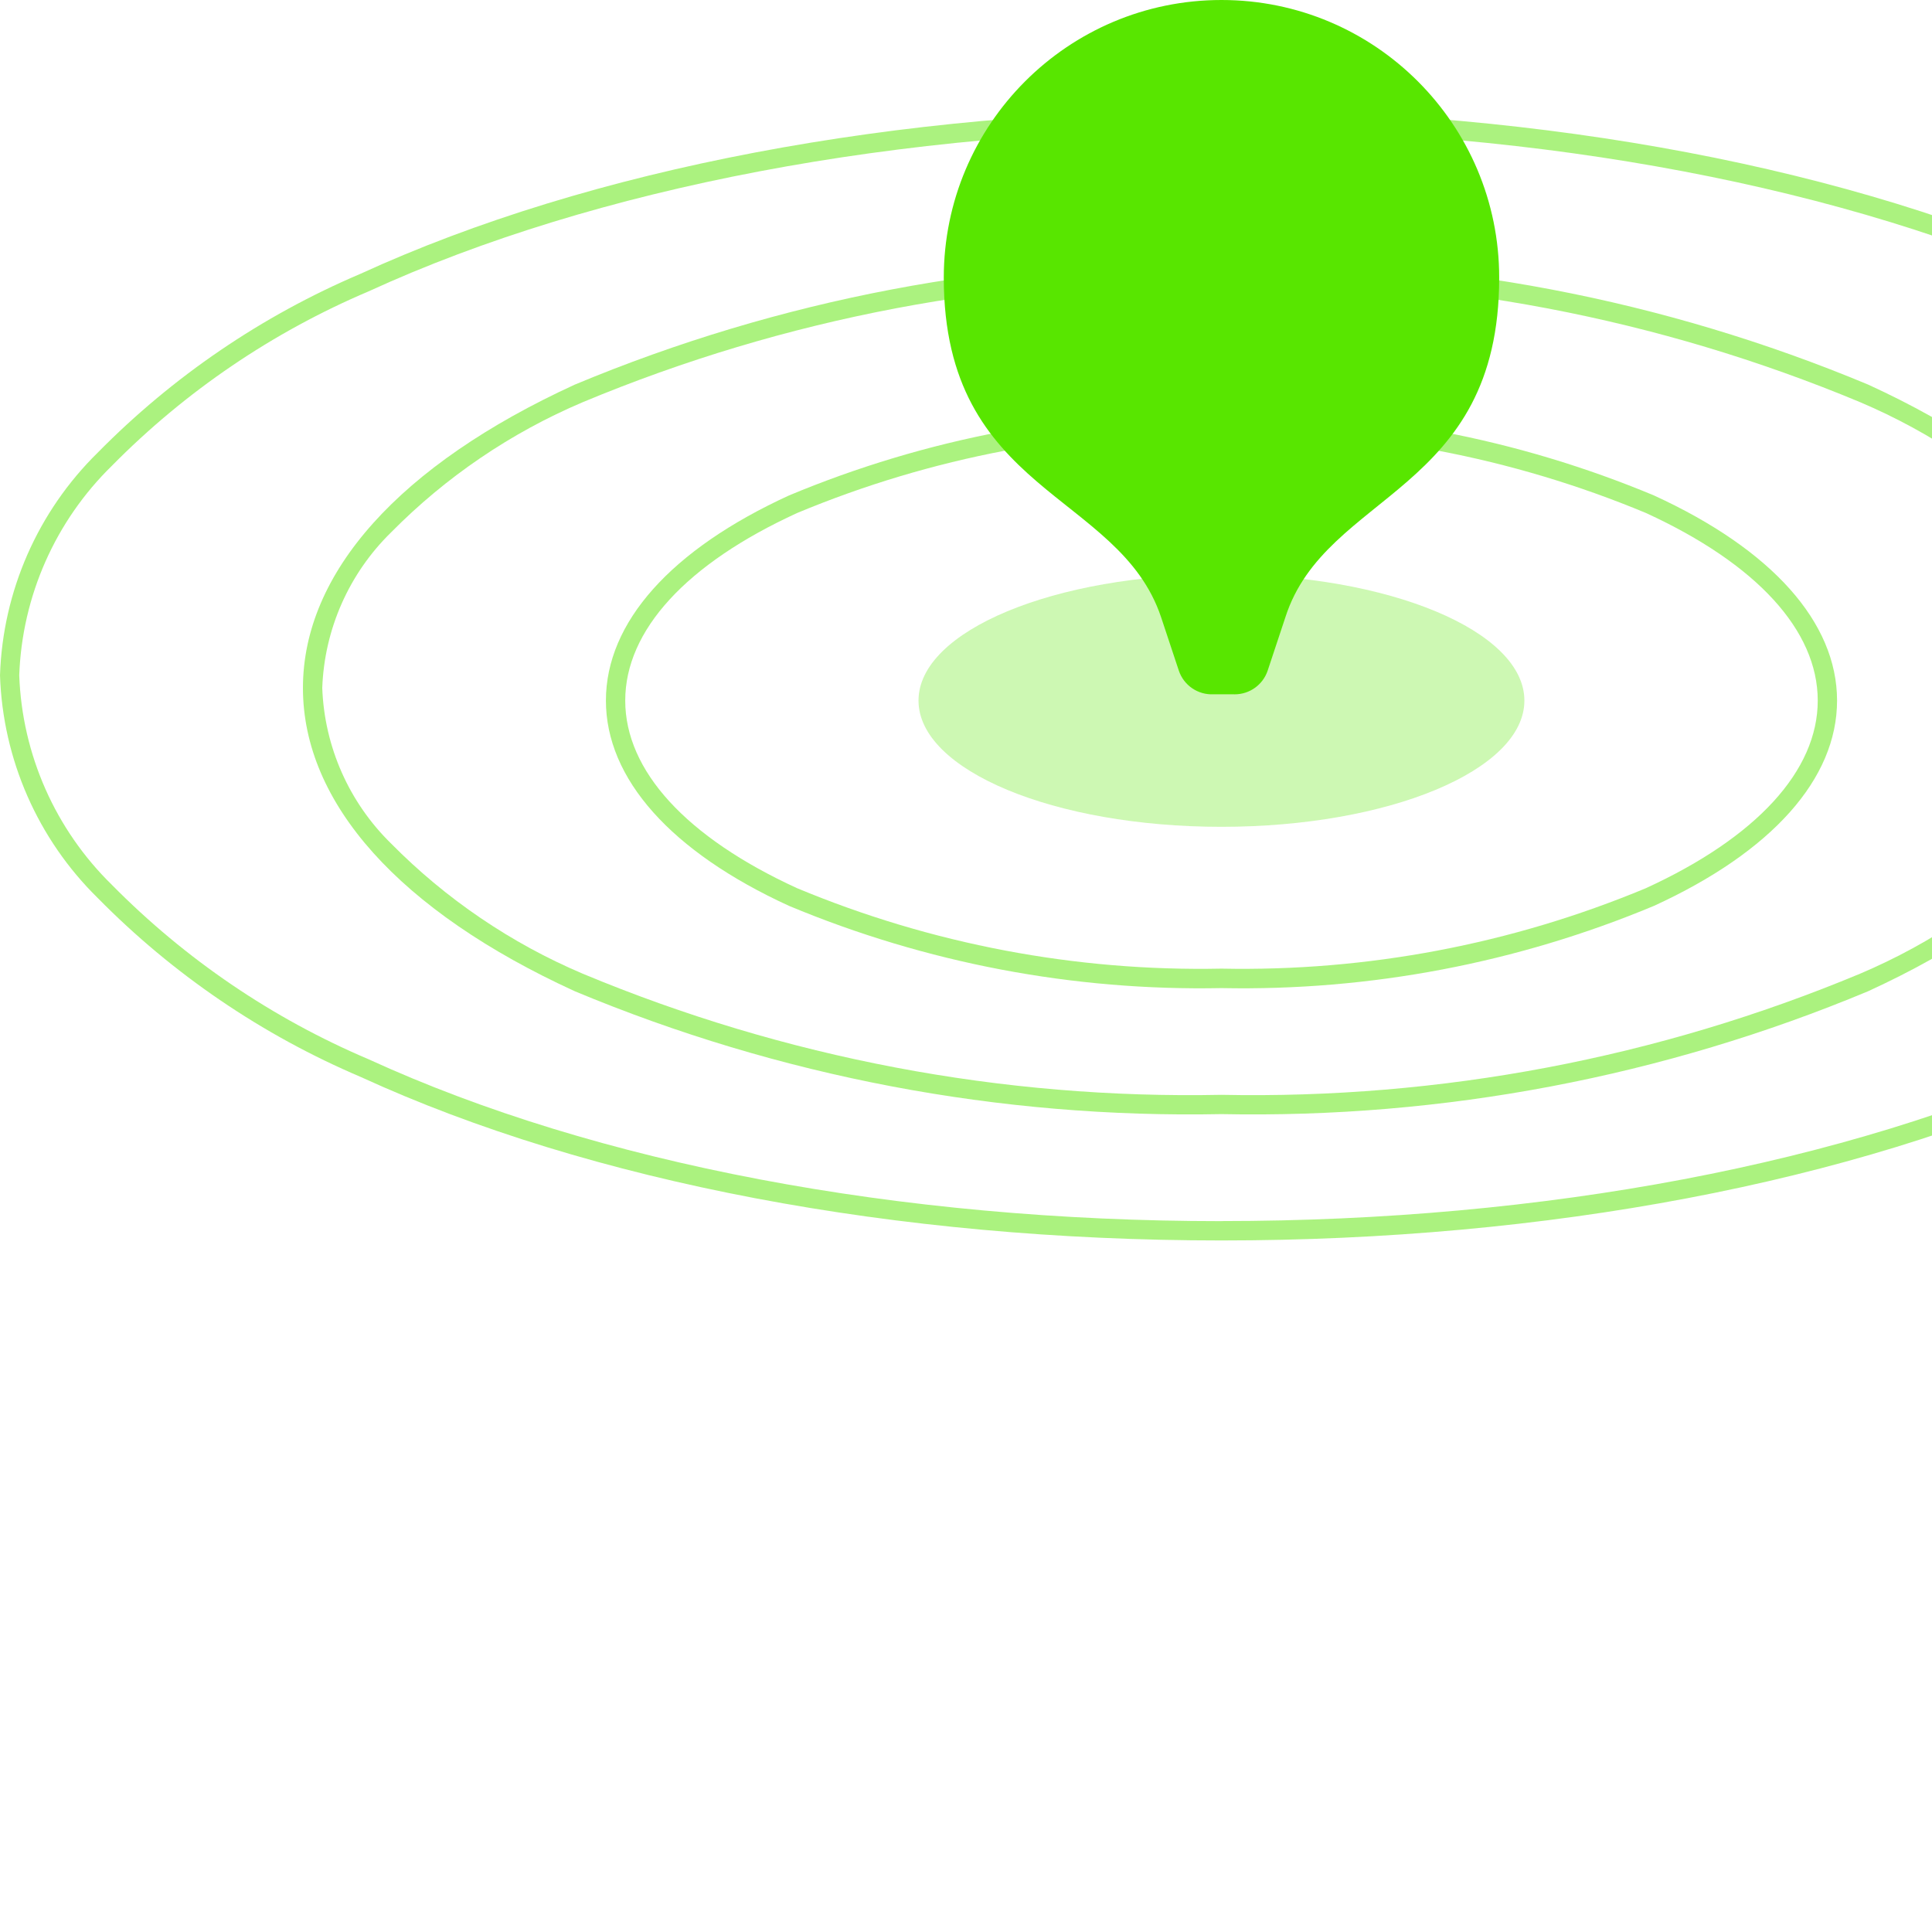
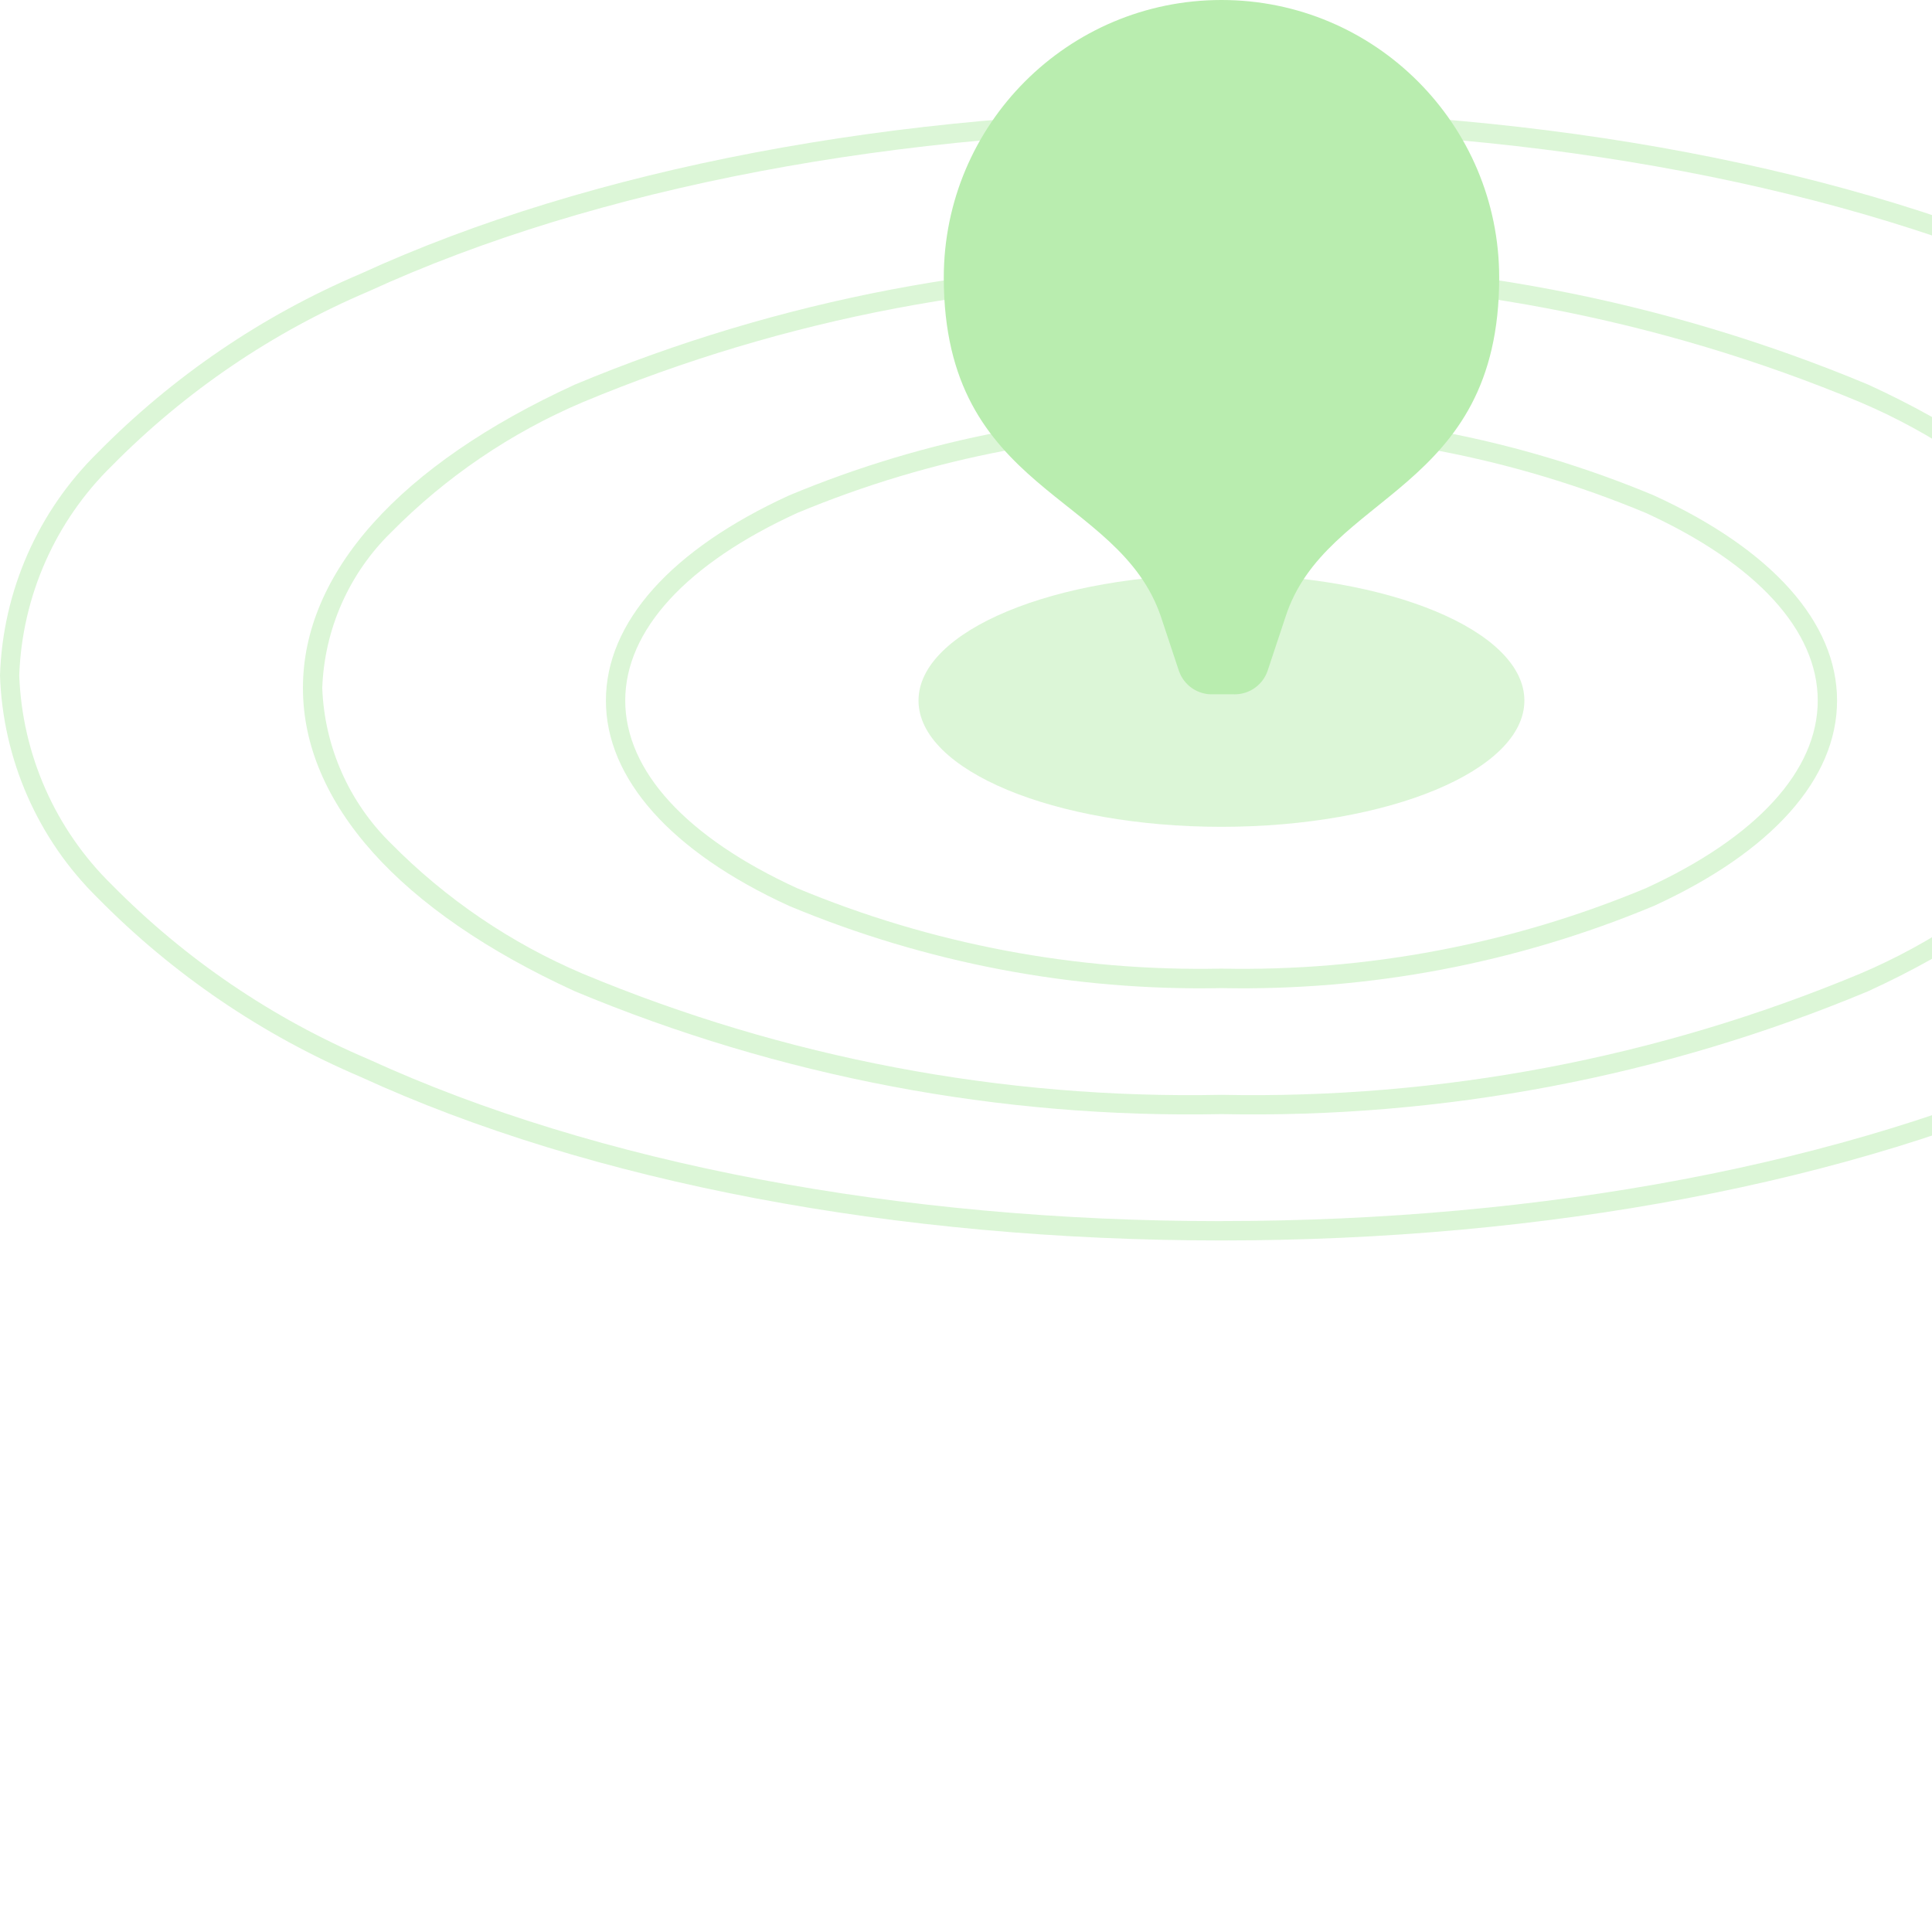
<svg xmlns="http://www.w3.org/2000/svg" width="50" height="50" viewBox="0 0 50 50">
  <g id="Group_221" data-name="Group 221" transform="translate(-248.25 -636.52)">
-     <path id="Oval" d="M15.681-.25A27.613,27.613,0,0,1,26.873,1.878c3.056,1.4,4.739,3.286,4.739,5.309S29.929,11.1,26.873,12.5a27.613,27.613,0,0,1-11.192,2.128A27.613,27.613,0,0,1,4.489,12.5C1.433,11.1-.25,9.21-.25,7.187S1.433,3.278,4.489,1.878A27.613,27.613,0,0,1,15.681-.25Zm0,14.374a27.109,27.109,0,0,0,10.984-2.082C29.532,10.727,31.112,9,31.112,7.187s-1.579-3.54-4.447-4.855A27.109,27.109,0,0,0,15.681.25,27.109,27.109,0,0,0,4.7,2.332C1.829,3.647.25,5.371.25,7.187s1.579,3.54,4.447,4.855A27.109,27.109,0,0,0,15.681,14.124Z" transform="translate(264.181 647.464)" fill="#58e600" opacity="0.5" />
-     <path id="Oval_Copy" data-name="Oval Copy" d="M23.521-.25A41.293,41.293,0,0,1,40.257,2.93c4.537,2.079,7.035,4.867,7.035,7.85s-2.5,5.771-7.035,7.85a41.293,41.293,0,0,1-16.736,3.18,41.293,41.293,0,0,1-16.736-3.18C2.248,16.552-.25,13.764-.25,10.781s2.5-5.771,7.035-7.85A41.293,41.293,0,0,1,23.521-.25Zm0,21.561a40.789,40.789,0,0,0,16.528-3.135,15.46,15.46,0,0,0,4.961-3.369,5.932,5.932,0,0,0,1.782-4.027A5.932,5.932,0,0,0,45.01,6.754a15.46,15.46,0,0,0-4.961-3.369A40.789,40.789,0,0,0,23.521.25,40.789,40.789,0,0,0,6.993,3.385,15.46,15.46,0,0,0,2.032,6.754,5.932,5.932,0,0,0,.25,10.781a5.932,5.932,0,0,0,1.782,4.027,15.46,15.46,0,0,0,4.961,3.369A40.789,40.789,0,0,0,23.521,21.311Z" transform="translate(256.34 643.543)" fill="#58e600" opacity="0.5" />
-     <path id="Oval_Copy_2" data-name="Oval Copy 2" d="M31.362-.25c8.412,0,16.325,1.5,22.28,4.233a21.182,21.182,0,0,1,6.8,4.627,8.469,8.469,0,0,1,2.531,5.765,8.469,8.469,0,0,1-2.531,5.765,21.182,21.182,0,0,1-6.8,4.627C47.686,27.495,39.774,29,31.362,29s-16.325-1.5-22.28-4.233a21.182,21.182,0,0,1-6.8-4.627A8.469,8.469,0,0,1-.25,14.374,8.469,8.469,0,0,1,2.281,8.609a21.182,21.182,0,0,1,6.8-4.627C15.037,1.253,22.949-.25,31.362-.25Zm0,28.748c8.342,0,16.18-1.487,22.072-4.187A20.694,20.694,0,0,0,60.075,19.8a7.989,7.989,0,0,0,2.4-5.425,7.989,7.989,0,0,0-2.4-5.425,20.694,20.694,0,0,0-6.641-4.511C47.542,1.737,39.7.25,31.362.25S15.181,1.737,9.29,4.437A20.694,20.694,0,0,0,2.648,8.949a7.989,7.989,0,0,0-2.4,5.425,7.989,7.989,0,0,0,2.4,5.425A20.694,20.694,0,0,0,9.29,24.311C15.181,27.011,23.02,28.5,31.362,28.5Z" transform="translate(248.5 639.623)" fill="#58e600" opacity="0.5" />
-     <ellipse id="Oval-2" data-name="Oval" cx="7.84" cy="3.267" rx="7.84" ry="3.267" transform="translate(272.021 651.384)" fill="#58e600" opacity="0.3" />
-     <path id="Icon_color" data-name="Icon color" d="M7.483,17.968h-.5a.9.9,0,0,1-.9-.612l-.459-1.383C4.537,12.73,0,12.774,0,7.187a7.187,7.187,0,0,1,14.374,0c0,5.587-4.491,5.543-5.533,8.786l-.459,1.383a.9.9,0,0,1-.851.613Z" transform="translate(272.675 636.52)" fill="#58e600" />
+     <path id="Oval" d="M15.681-.25A27.613,27.613,0,0,1,26.873,1.878c3.056,1.4,4.739,3.286,4.739,5.309S29.929,11.1,26.873,12.5a27.613,27.613,0,0,1-11.192,2.128A27.613,27.613,0,0,1,4.489,12.5C1.433,11.1-.25,9.21-.25,7.187S1.433,3.278,4.489,1.878A27.613,27.613,0,0,1,15.681-.25Zm0,14.374a27.109,27.109,0,0,0,10.984-2.082C29.532,10.727,31.112,9,31.112,7.187s-1.579-3.54-4.447-4.855A27.109,27.109,0,0,0,15.681.25,27.109,27.109,0,0,0,4.7,2.332C1.829,3.647.25,5.371.25,7.187s1.579,3.54,4.447,4.855A27.109,27.109,0,0,0,15.681,14.124Z" transform="translate(264.181 647.464)" fill="#B9EDAF" opacity="0.5" />
+     <path id="Oval_Copy" data-name="Oval Copy" d="M23.521-.25A41.293,41.293,0,0,1,40.257,2.93c4.537,2.079,7.035,4.867,7.035,7.85s-2.5,5.771-7.035,7.85a41.293,41.293,0,0,1-16.736,3.18,41.293,41.293,0,0,1-16.736-3.18C2.248,16.552-.25,13.764-.25,10.781s2.5-5.771,7.035-7.85A41.293,41.293,0,0,1,23.521-.25Zm0,21.561a40.789,40.789,0,0,0,16.528-3.135,15.46,15.46,0,0,0,4.961-3.369,5.932,5.932,0,0,0,1.782-4.027A5.932,5.932,0,0,0,45.01,6.754a15.46,15.46,0,0,0-4.961-3.369A40.789,40.789,0,0,0,23.521.25,40.789,40.789,0,0,0,6.993,3.385,15.46,15.46,0,0,0,2.032,6.754,5.932,5.932,0,0,0,.25,10.781a5.932,5.932,0,0,0,1.782,4.027,15.46,15.46,0,0,0,4.961,3.369A40.789,40.789,0,0,0,23.521,21.311Z" transform="translate(256.34 643.543)" fill="#B9EDAF" opacity="0.5" />
+     <path id="Oval_Copy_2" data-name="Oval Copy 2" d="M31.362-.25c8.412,0,16.325,1.5,22.28,4.233a21.182,21.182,0,0,1,6.8,4.627,8.469,8.469,0,0,1,2.531,5.765,8.469,8.469,0,0,1-2.531,5.765,21.182,21.182,0,0,1-6.8,4.627C47.686,27.495,39.774,29,31.362,29s-16.325-1.5-22.28-4.233a21.182,21.182,0,0,1-6.8-4.627A8.469,8.469,0,0,1-.25,14.374,8.469,8.469,0,0,1,2.281,8.609a21.182,21.182,0,0,1,6.8-4.627C15.037,1.253,22.949-.25,31.362-.25Zm0,28.748c8.342,0,16.18-1.487,22.072-4.187A20.694,20.694,0,0,0,60.075,19.8a7.989,7.989,0,0,0,2.4-5.425,7.989,7.989,0,0,0-2.4-5.425,20.694,20.694,0,0,0-6.641-4.511C47.542,1.737,39.7.25,31.362.25S15.181,1.737,9.29,4.437A20.694,20.694,0,0,0,2.648,8.949a7.989,7.989,0,0,0-2.4,5.425,7.989,7.989,0,0,0,2.4,5.425A20.694,20.694,0,0,0,9.29,24.311C15.181,27.011,23.02,28.5,31.362,28.5Z" transform="translate(248.5 639.623)" fill="#B9EDAF" opacity="0.5" />
+     <ellipse id="Oval-2" data-name="Oval" cx="7.84" cy="3.267" rx="7.84" ry="3.267" transform="translate(272.021 651.384)" fill="#B9EDAF" opacity="0.5" />
+     <path id="Icon_color" data-name="Icon color" d="M7.483,17.968h-.5a.9.9,0,0,1-.9-.612l-.459-1.383C4.537,12.73,0,12.774,0,7.187a7.187,7.187,0,0,1,14.374,0c0,5.587-4.491,5.543-5.533,8.786l-.459,1.383a.9.9,0,0,1-.851.613Z" transform="translate(272.675 636.52)" fill="#B9EDAF" />
  </g>
</svg>
